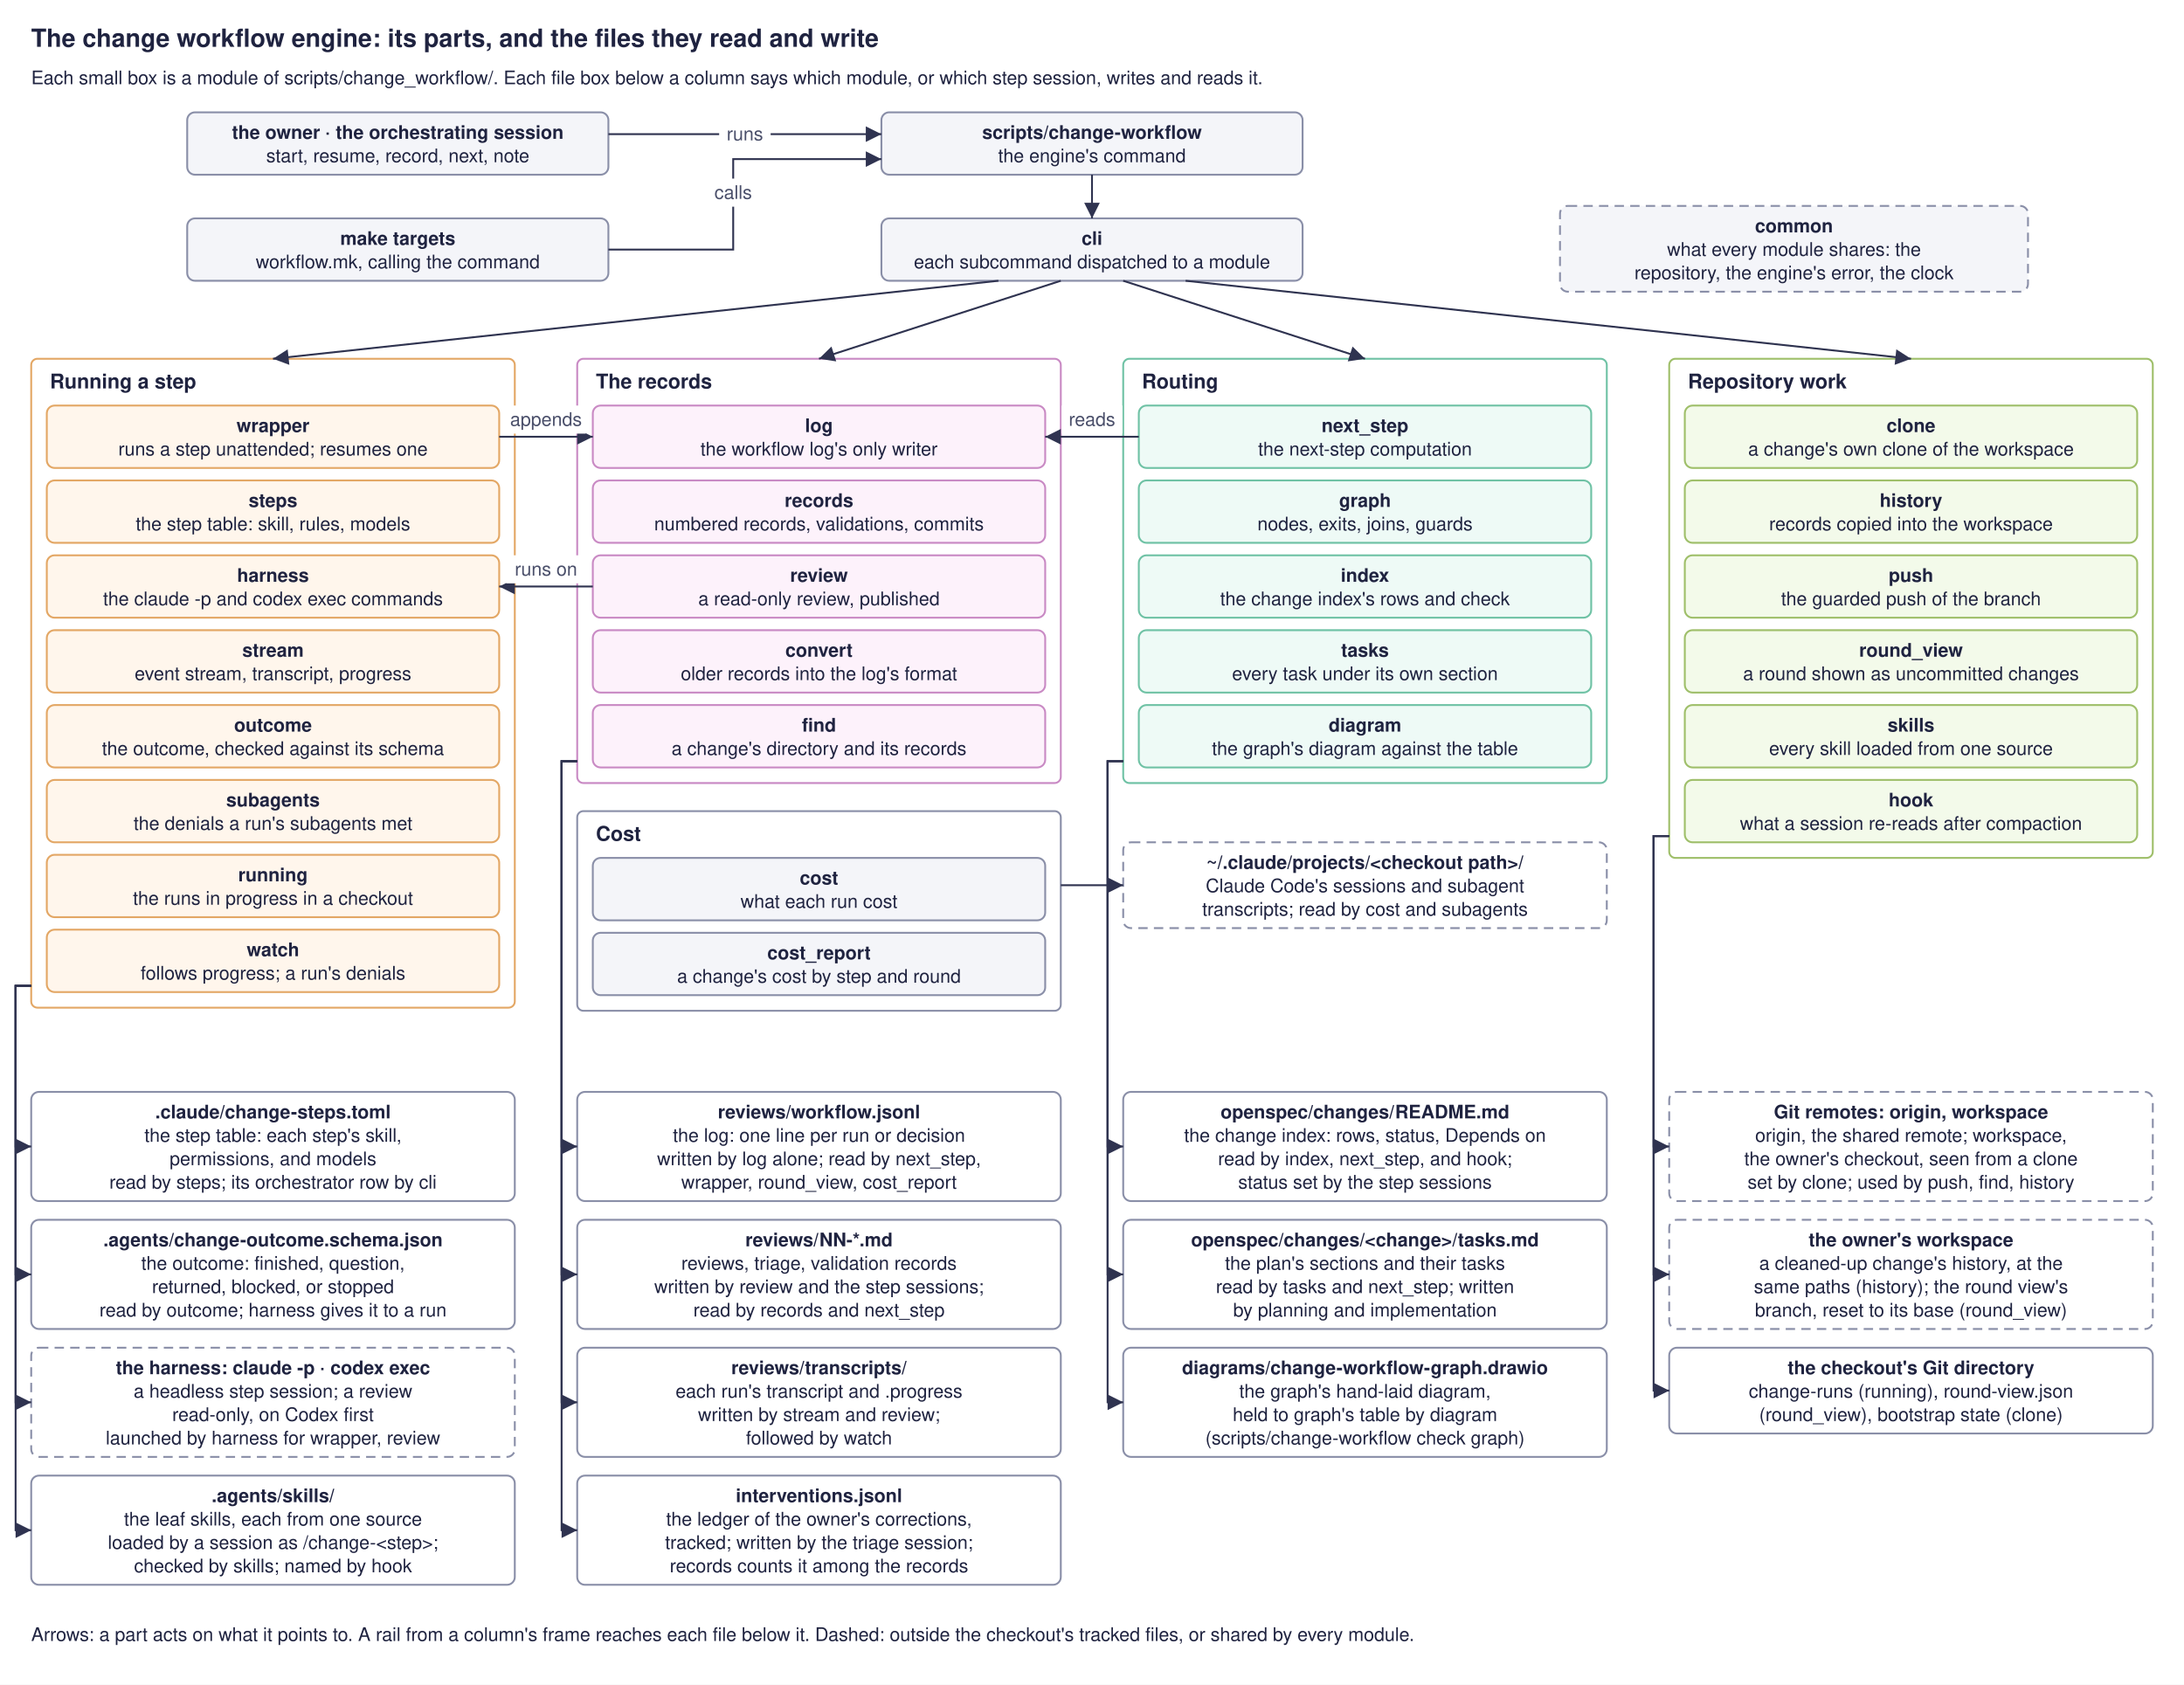
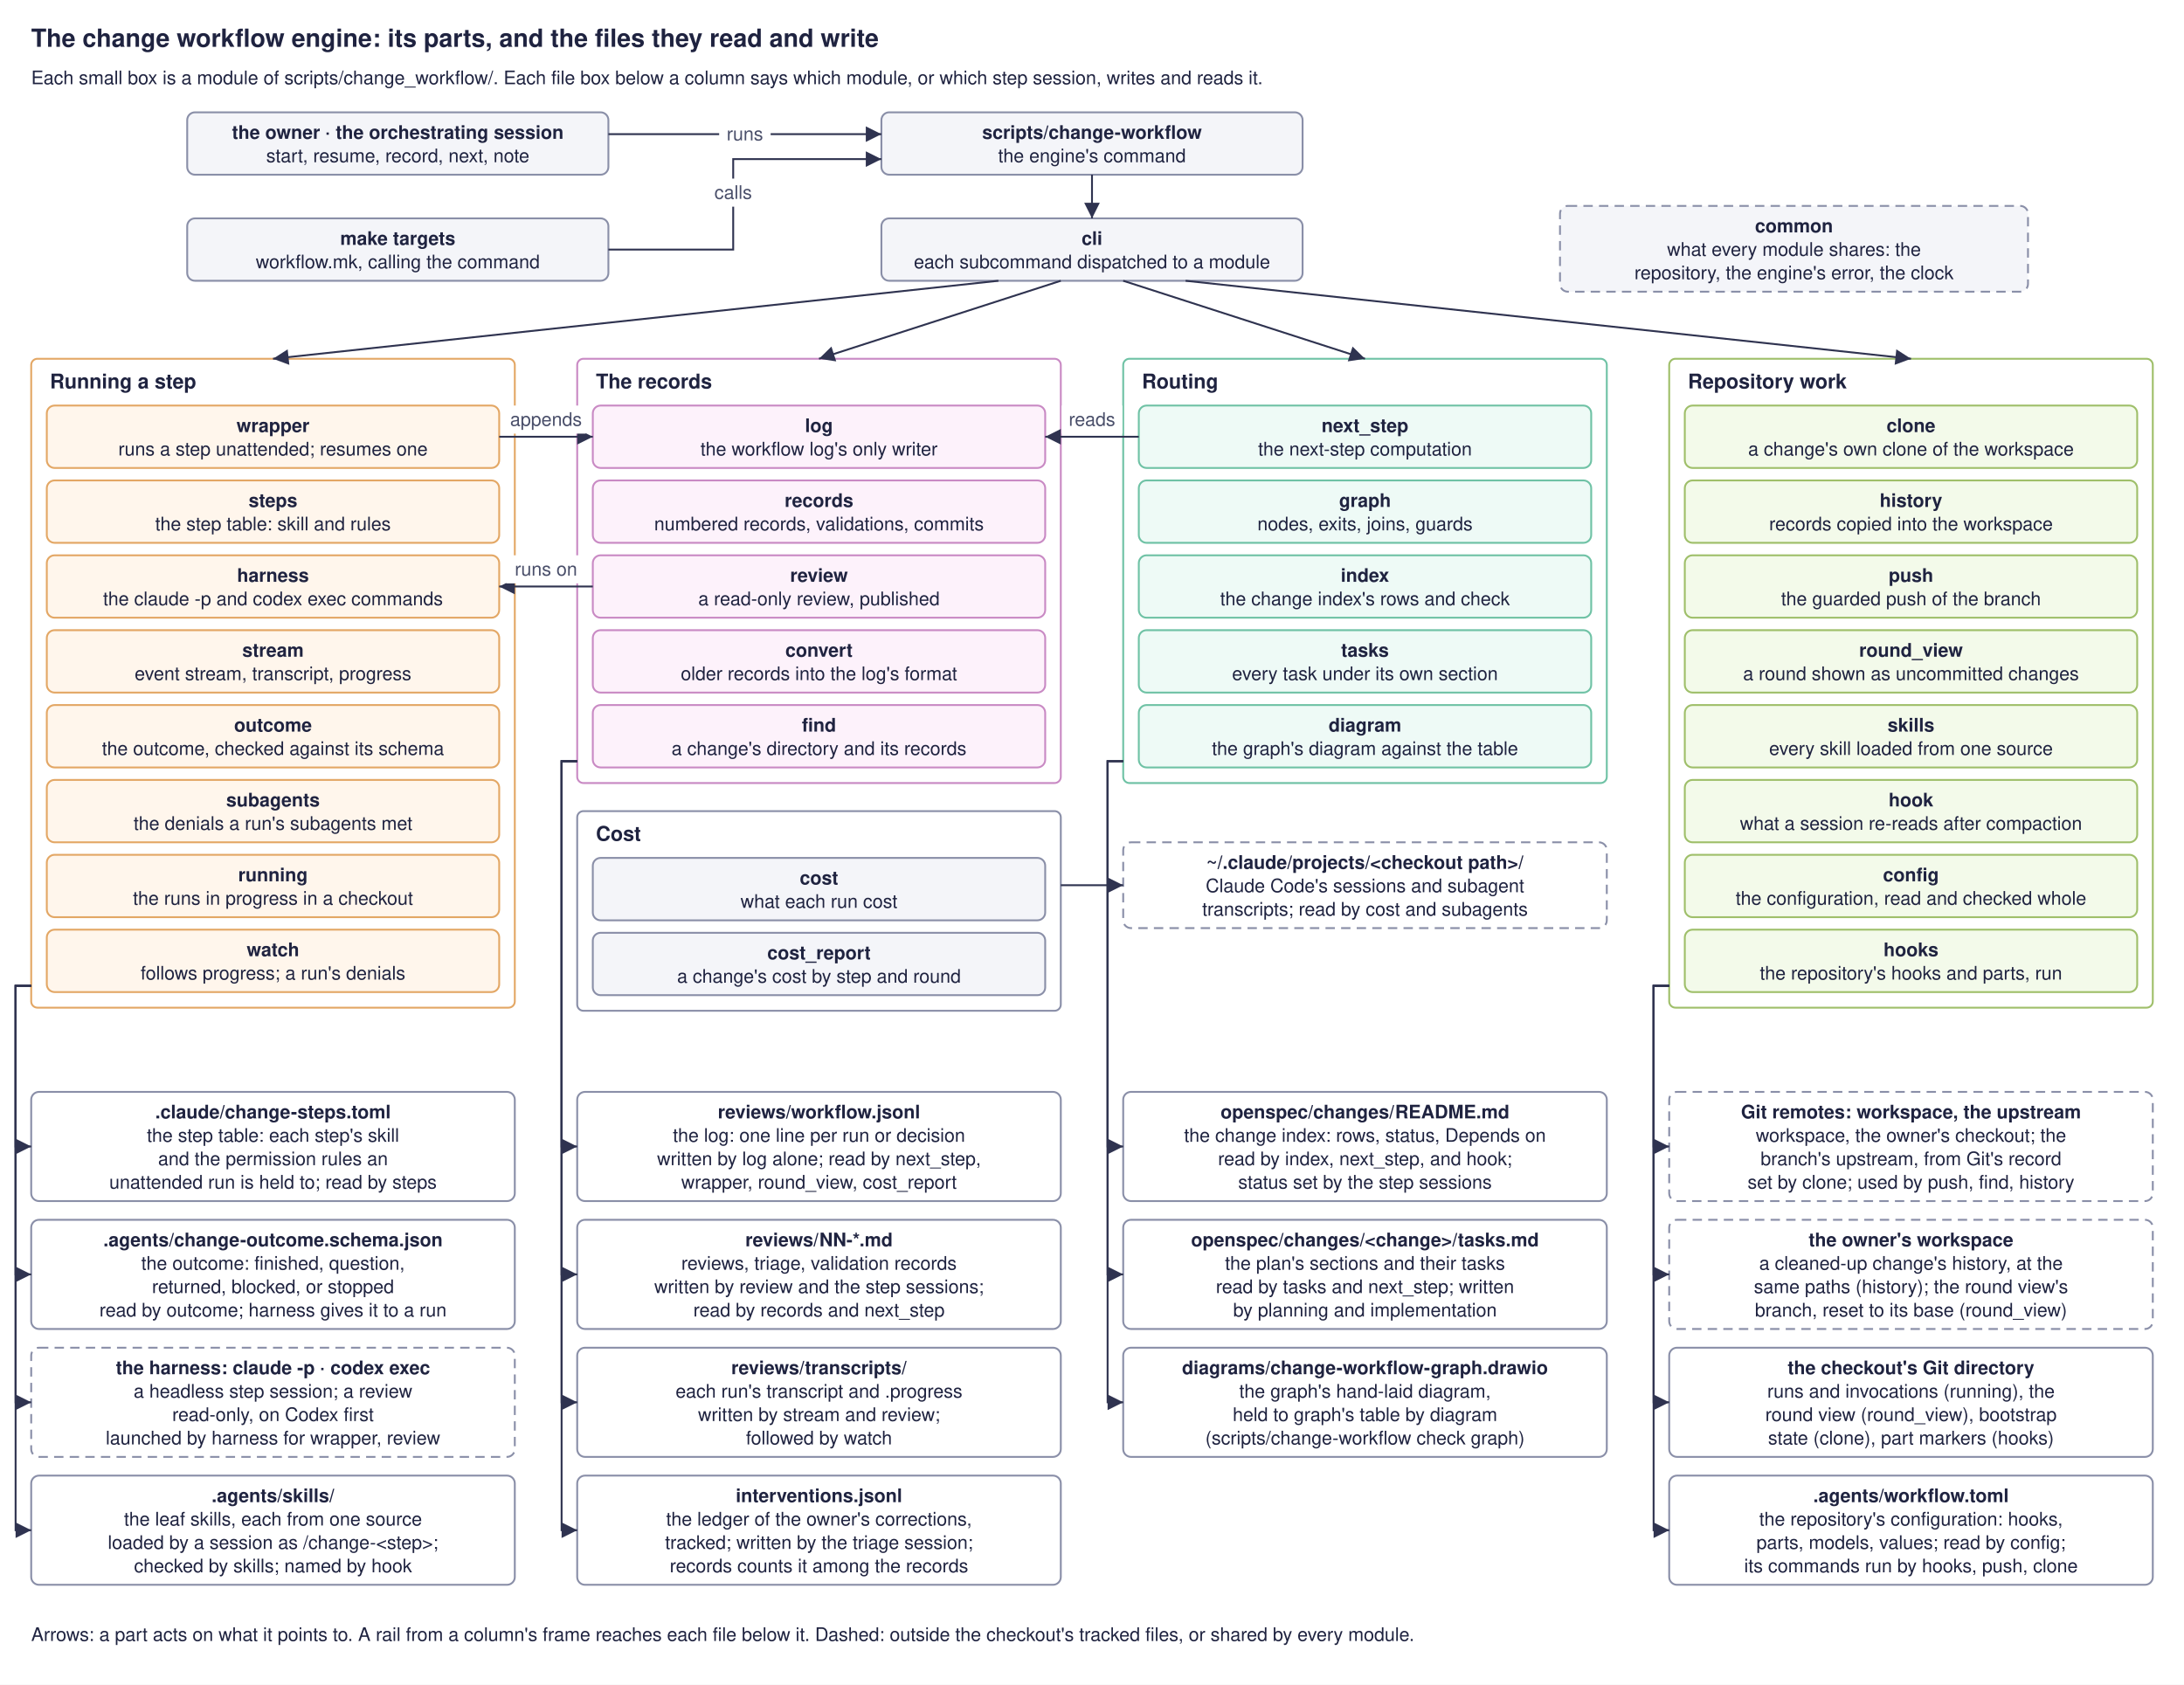
<svg xmlns="http://www.w3.org/2000/svg" width="1400" height="1080" viewBox="0 0 1400 1080">
  <defs>
    <marker id="arrow" viewBox="0 0 10 10" refX="10" refY="5" markerWidth="10" markerHeight="10" markerUnits="userSpaceOnUse" orient="auto-start-reverse">
      <path d="M0,0 L10,5 L0,10 z" fill="#2f3350" />
    </marker>
  </defs>
  <rect x="0" y="0" width="1400" height="1080" fill="#ffffff" />
  <g stroke-width="1.2">
    <rect x="120" y="72" width="270" height="40" rx="5" fill="#f4f5f9" stroke="#8a8fa8" />
    <rect x="120" y="140" width="270" height="40" rx="5" fill="#f4f5f9" stroke="#8a8fa8" />
    <rect x="565" y="72" width="270" height="40" rx="5" fill="#f4f5f9" stroke="#8a8fa8" />
    <rect x="565" y="140" width="270" height="40" rx="5" fill="#f4f5f9" stroke="#8a8fa8" />
    <rect x="1000" y="132" width="300" height="55" rx="5" fill="#f4f5f9" stroke="#8a8fa8" stroke-dasharray="6 4" />
    <rect x="20" y="230" width="310" height="416" rx="4" fill="#ffffff" stroke="#e3a765" />
    <rect x="30" y="260" width="290" height="40" rx="5" fill="#fff6ec" stroke="#e3a765" />
    <rect x="30" y="308" width="290" height="40" rx="5" fill="#fff6ec" stroke="#e3a765" />
    <rect x="30" y="356" width="290" height="40" rx="5" fill="#fff6ec" stroke="#e3a765" />
    <rect x="30" y="404" width="290" height="40" rx="5" fill="#fff6ec" stroke="#e3a765" />
    <rect x="30" y="452" width="290" height="40" rx="5" fill="#fff6ec" stroke="#e3a765" />
    <rect x="30" y="500" width="290" height="40" rx="5" fill="#fff6ec" stroke="#e3a765" />
    <rect x="30" y="548" width="290" height="40" rx="5" fill="#fff6ec" stroke="#e3a765" />
    <rect x="30" y="596" width="290" height="40" rx="5" fill="#fff6ec" stroke="#e3a765" />
    <rect x="370" y="230" width="310" height="272" rx="4" fill="#ffffff" stroke="#c98ac4" />
    <rect x="380" y="260" width="290" height="40" rx="5" fill="#fdf2fb" stroke="#c98ac4" />
    <rect x="380" y="308" width="290" height="40" rx="5" fill="#fdf2fb" stroke="#c98ac4" />
    <rect x="380" y="356" width="290" height="40" rx="5" fill="#fdf2fb" stroke="#c98ac4" />
    <rect x="380" y="404" width="290" height="40" rx="5" fill="#fdf2fb" stroke="#c98ac4" />
    <rect x="380" y="452" width="290" height="40" rx="5" fill="#fdf2fb" stroke="#c98ac4" />
    <rect x="370" y="520" width="310" height="128" rx="4" fill="#ffffff" stroke="#8a8fa8" />
    <rect x="380" y="550" width="290" height="40" rx="5" fill="#f4f5f9" stroke="#8a8fa8" />
    <rect x="380" y="598" width="290" height="40" rx="5" fill="#f4f5f9" stroke="#8a8fa8" />
    <rect x="720" y="230" width="310" height="272" rx="4" fill="#ffffff" stroke="#6fc2a5" />
    <rect x="730" y="260" width="290" height="40" rx="5" fill="#eefaf6" stroke="#6fc2a5" />
    <rect x="730" y="308" width="290" height="40" rx="5" fill="#eefaf6" stroke="#6fc2a5" />
    <rect x="730" y="356" width="290" height="40" rx="5" fill="#eefaf6" stroke="#6fc2a5" />
    <rect x="730" y="404" width="290" height="40" rx="5" fill="#eefaf6" stroke="#6fc2a5" />
    <rect x="730" y="452" width="290" height="40" rx="5" fill="#eefaf6" stroke="#6fc2a5" />
-     <rect x="1070" y="230" width="310" height="320" rx="4" fill="#ffffff" stroke="#9fbf6a" />
+     <rect x="1070" y="230" width="310" height="416" rx="4" fill="#ffffff" stroke="#9fbf6a" />
    <rect x="1080" y="260" width="290" height="40" rx="5" fill="#f3faea" stroke="#9fbf6a" />
    <rect x="1080" y="308" width="290" height="40" rx="5" fill="#f3faea" stroke="#9fbf6a" />
    <rect x="1080" y="356" width="290" height="40" rx="5" fill="#f3faea" stroke="#9fbf6a" />
    <rect x="1080" y="404" width="290" height="40" rx="5" fill="#f3faea" stroke="#9fbf6a" />
    <rect x="1080" y="452" width="290" height="40" rx="5" fill="#f3faea" stroke="#9fbf6a" />
    <rect x="1080" y="500" width="290" height="40" rx="5" fill="#f3faea" stroke="#9fbf6a" />
+     <rect x="1080" y="548" width="290" height="40" rx="5" fill="#f3faea" stroke="#9fbf6a" />
+     <rect x="1080" y="596" width="290" height="40" rx="5" fill="#f3faea" stroke="#9fbf6a" />
    <rect x="720" y="540" width="310" height="55" rx="5" fill="#ffffff" stroke="#8a8fa8" stroke-dasharray="6 4" />
    <rect x="20" y="700" width="310" height="70" rx="5" fill="#ffffff" stroke="#8a8fa8" />
    <rect x="20" y="782" width="310" height="70" rx="5" fill="#ffffff" stroke="#8a8fa8" />
    <rect x="20" y="864" width="310" height="70" rx="5" fill="#ffffff" stroke="#8a8fa8" stroke-dasharray="6 4" />
    <rect x="20" y="946" width="310" height="70" rx="5" fill="#ffffff" stroke="#8a8fa8" />
    <rect x="370" y="700" width="310" height="70" rx="5" fill="#ffffff" stroke="#8a8fa8" />
    <rect x="370" y="782" width="310" height="70" rx="5" fill="#ffffff" stroke="#8a8fa8" />
    <rect x="370" y="864" width="310" height="70" rx="5" fill="#ffffff" stroke="#8a8fa8" />
    <rect x="370" y="946" width="310" height="70" rx="5" fill="#ffffff" stroke="#8a8fa8" />
    <rect x="720" y="700" width="310" height="70" rx="5" fill="#ffffff" stroke="#8a8fa8" />
    <rect x="720" y="782" width="310" height="70" rx="5" fill="#ffffff" stroke="#8a8fa8" />
    <rect x="720" y="864" width="310" height="70" rx="5" fill="#ffffff" stroke="#8a8fa8" />
    <rect x="1070" y="700" width="310" height="70" rx="5" fill="#ffffff" stroke="#8a8fa8" stroke-dasharray="6 4" />
    <rect x="1070" y="782" width="310" height="70" rx="5" fill="#ffffff" stroke="#8a8fa8" stroke-dasharray="6 4" />
-     <rect x="1070" y="864" width="310" height="55" rx="5" fill="#ffffff" stroke="#8a8fa8" />
+     <rect x="1070" y="864" width="310" height="70" rx="5" fill="#ffffff" stroke="#8a8fa8" />
+     <rect x="1070" y="946" width="310" height="70" rx="5" fill="#ffffff" stroke="#8a8fa8" />
  </g>
  <g fill="none" stroke="#2f3350" stroke-width="1.2">
    <polyline points="390,86 565,86" marker-end="url(#arrow)" />
    <polyline points="390,160 470,160 470,102 565,102" marker-end="url(#arrow)" />
    <polyline points="700,112 700,140" marker-end="url(#arrow)" />
    <polyline points="640,180 175,230" marker-end="url(#arrow)" />
    <polyline points="680,180 525,230" marker-end="url(#arrow)" />
    <polyline points="720,180 875,230" marker-end="url(#arrow)" />
    <polyline points="760,180 1225,230" marker-end="url(#arrow)" />
    <polyline points="320,280 380,280" marker-end="url(#arrow)" />
    <polyline points="380,376 320,376" marker-end="url(#arrow)" />
    <polyline points="730,280 670,280" marker-end="url(#arrow)" />
    <polyline points="680,567.5 720,567.5" marker-end="url(#arrow)" />
    <polyline points="20,632 10,632 10,735 20,735" marker-end="url(#arrow)" />
    <polyline points="20,632 10,632 10,817 20,817" marker-end="url(#arrow)" />
    <polyline points="20,632 10,632 10,899 20,899" marker-end="url(#arrow)" />
    <polyline points="20,632 10,632 10,981 20,981" marker-end="url(#arrow)" />
    <polyline points="370,488 360,488 360,735 370,735" marker-end="url(#arrow)" />
    <polyline points="370,488 360,488 360,817 370,817" marker-end="url(#arrow)" />
    <polyline points="370,488 360,488 360,899 370,899" marker-end="url(#arrow)" />
    <polyline points="370,488 360,488 360,981 370,981" marker-end="url(#arrow)" />
    <polyline points="720,488 710,488 710,735 720,735" marker-end="url(#arrow)" />
    <polyline points="720,488 710,488 710,817 720,817" marker-end="url(#arrow)" />
    <polyline points="720,488 710,488 710,899 720,899" marker-end="url(#arrow)" />
-     <polyline points="1070,536 1060,536 1060,735 1070,735" marker-end="url(#arrow)" />
-     <polyline points="1070,536 1060,536 1060,817 1070,817" marker-end="url(#arrow)" />
-     <polyline points="1070,536 1060,536 1060,891.5 1070,891.5" marker-end="url(#arrow)" />
+     <polyline points="1070,632 1060,632 1060,735 1070,735" marker-end="url(#arrow)" />
+     <polyline points="1070,632 1060,632 1060,817 1070,817" marker-end="url(#arrow)" />
+     <polyline points="1070,632 1060,632 1060,899 1070,899" marker-end="url(#arrow)" />
+     <polyline points="1070,632 1060,632 1060,981 1070,981" marker-end="url(#arrow)" />
  </g>
  <g font-family="-apple-system, BlinkMacSystemFont, 'Segoe UI', Helvetica, Arial, sans-serif" fill="#1f2340">
    <text x="20" y="30" font-size="16" font-weight="bold">The change workflow engine: its parts, and the files they read and write</text>
    <text x="20" y="54" font-size="12">Each small box is a module of scripts/change_workflow/. Each file box below a column says which module, or which step session, writes and reads it.</text>
    <text x="20" y="1052" font-size="12">Arrows: a part acts on what it points to. A rail from a column's frame reaches each file below it. Dashed: outside the checkout's tracked files, or shared by every module.</text>
    <text x="32" y="249" font-size="13" font-weight="bold">Running a step</text>
    <text x="382" y="249" font-size="13" font-weight="bold">The records</text>
    <text x="382" y="539" font-size="13" font-weight="bold">Cost</text>
    <text x="732" y="249" font-size="13" font-weight="bold">Routing</text>
    <text x="1082" y="249" font-size="13" font-weight="bold">Repository work</text>
  </g>
  <g font-family="-apple-system, BlinkMacSystemFont, 'Segoe UI', Helvetica, Arial, sans-serif" font-size="12" fill="#1f2340" text-anchor="middle">
    <text x="255" y="89" font-weight="bold">the owner · the orchestrating session</text>
    <text x="255" y="104">start, resume, record, next, note</text>
    <text x="255" y="157" font-weight="bold">make targets</text>
    <text x="255" y="172">workflow.mk, calling the command</text>
    <text x="700" y="89" font-weight="bold">scripts/change-workflow</text>
    <text x="700" y="104">the engine's command</text>
    <text x="700" y="157" font-weight="bold">cli</text>
    <text x="700" y="172">each subcommand dispatched to a module</text>
    <text x="1150" y="149" font-weight="bold">common</text>
    <text x="1150" y="164">what every module shares: the</text>
    <text x="1150" y="179">repository, the engine's error, the clock</text>
    <text x="175" y="277" font-weight="bold">wrapper</text>
    <text x="175" y="292">runs a step unattended; resumes one</text>
    <text x="175" y="325" font-weight="bold">steps</text>
-     <text x="175" y="340">the step table: skill, rules, models</text>
+     <text x="175" y="340">the step table: skill and rules</text>
    <text x="175" y="373" font-weight="bold">harness</text>
    <text x="175" y="388">the claude -p and codex exec commands</text>
    <text x="175" y="421" font-weight="bold">stream</text>
    <text x="175" y="436">event stream, transcript, progress</text>
    <text x="175" y="469" font-weight="bold">outcome</text>
    <text x="175" y="484">the outcome, checked against its schema</text>
    <text x="175" y="517" font-weight="bold">subagents</text>
    <text x="175" y="532">the denials a run's subagents met</text>
    <text x="175" y="565" font-weight="bold">running</text>
    <text x="175" y="580">the runs in progress in a checkout</text>
    <text x="175" y="613" font-weight="bold">watch</text>
    <text x="175" y="628">follows progress; a run's denials</text>
    <text x="525" y="277" font-weight="bold">log</text>
    <text x="525" y="292">the workflow log's only writer</text>
    <text x="525" y="325" font-weight="bold">records</text>
    <text x="525" y="340">numbered records, validations, commits</text>
    <text x="525" y="373" font-weight="bold">review</text>
    <text x="525" y="388">a read-only review, published</text>
    <text x="525" y="421" font-weight="bold">convert</text>
    <text x="525" y="436">older records into the log's format</text>
    <text x="525" y="469" font-weight="bold">find</text>
    <text x="525" y="484">a change's directory and its records</text>
    <text x="525" y="567" font-weight="bold">cost</text>
    <text x="525" y="582">what each run cost</text>
    <text x="525" y="615" font-weight="bold">cost_report</text>
    <text x="525" y="630">a change's cost by step and round</text>
    <text x="875" y="277" font-weight="bold">next_step</text>
    <text x="875" y="292">the next-step computation</text>
    <text x="875" y="325" font-weight="bold">graph</text>
    <text x="875" y="340">nodes, exits, joins, guards</text>
    <text x="875" y="373" font-weight="bold">index</text>
    <text x="875" y="388">the change index's rows and check</text>
    <text x="875" y="421" font-weight="bold">tasks</text>
    <text x="875" y="436">every task under its own section</text>
    <text x="875" y="469" font-weight="bold">diagram</text>
    <text x="875" y="484">the graph's diagram against the table</text>
    <text x="1225" y="277" font-weight="bold">clone</text>
    <text x="1225" y="292">a change's own clone of the workspace</text>
    <text x="1225" y="325" font-weight="bold">history</text>
    <text x="1225" y="340">records copied into the workspace</text>
    <text x="1225" y="373" font-weight="bold">push</text>
    <text x="1225" y="388">the guarded push of the branch</text>
    <text x="1225" y="421" font-weight="bold">round_view</text>
    <text x="1225" y="436">a round shown as uncommitted changes</text>
    <text x="1225" y="469" font-weight="bold">skills</text>
    <text x="1225" y="484">every skill loaded from one source</text>
    <text x="1225" y="517" font-weight="bold">hook</text>
    <text x="1225" y="532">what a session re-reads after compaction</text>
+     <text x="1225" y="565" font-weight="bold">config</text>
+     <text x="1225" y="580">the configuration, read and checked whole</text>
+     <text x="1225" y="613" font-weight="bold">hooks</text>
+     <text x="1225" y="628">the repository's hooks and parts, run</text>
    <text x="875" y="557" font-weight="bold">~/.claude/projects/&lt;checkout path&gt;/</text>
    <text x="875" y="572">Claude Code's sessions and subagent</text>
    <text x="875" y="587">transcripts; read by cost and subagents</text>
    <text x="175" y="717" font-weight="bold">.claude/change-steps.toml</text>
-     <text x="175" y="732">the step table: each step's skill,</text>
-     <text x="175" y="747">permissions, and models</text>
-     <text x="175" y="762">read by steps; its orchestrator row by cli</text>
+     <text x="175" y="732">the step table: each step's skill</text>
+     <text x="175" y="747">and the permission rules an</text>
+     <text x="175" y="762">unattended run is held to; read by steps</text>
    <text x="175" y="799" font-weight="bold">.agents/change-outcome.schema.json</text>
    <text x="175" y="814">the outcome: finished, question,</text>
    <text x="175" y="829">returned, blocked, or stopped</text>
    <text x="175" y="844">read by outcome; harness gives it to a run</text>
    <text x="175" y="881" font-weight="bold">the harness: claude -p · codex exec</text>
    <text x="175" y="896">a headless step session; a review</text>
    <text x="175" y="911">read-only, on Codex first</text>
    <text x="175" y="926">launched by harness for wrapper, review</text>
    <text x="175" y="963" font-weight="bold">.agents/skills/</text>
    <text x="175" y="978">the leaf skills, each from one source</text>
    <text x="175" y="993">loaded by a session as /change-&lt;step&gt;;</text>
    <text x="175" y="1008">checked by skills; named by hook</text>
    <text x="525" y="717" font-weight="bold">reviews/workflow.jsonl</text>
    <text x="525" y="732">the log: one line per run or decision</text>
    <text x="525" y="747">written by log alone; read by next_step,</text>
    <text x="525" y="762">wrapper, round_view, cost_report</text>
    <text x="525" y="799" font-weight="bold">reviews/NN-*.md</text>
    <text x="525" y="814">reviews, triage, validation records</text>
    <text x="525" y="829">written by review and the step sessions;</text>
    <text x="525" y="844">read by records and next_step</text>
    <text x="525" y="881" font-weight="bold">reviews/transcripts/</text>
    <text x="525" y="896">each run's transcript and .progress</text>
    <text x="525" y="911">written by stream and review;</text>
    <text x="525" y="926">followed by watch</text>
    <text x="525" y="963" font-weight="bold">interventions.jsonl</text>
    <text x="525" y="978">the ledger of the owner's corrections,</text>
    <text x="525" y="993">tracked; written by the triage session;</text>
    <text x="525" y="1008">records counts it among the records</text>
    <text x="875" y="717" font-weight="bold">openspec/changes/README.md</text>
    <text x="875" y="732">the change index: rows, status, Depends on</text>
    <text x="875" y="747">read by index, next_step, and hook;</text>
    <text x="875" y="762">status set by the step sessions</text>
    <text x="875" y="799" font-weight="bold">openspec/changes/&lt;change&gt;/tasks.md</text>
    <text x="875" y="814">the plan's sections and their tasks</text>
    <text x="875" y="829">read by tasks and next_step; written</text>
    <text x="875" y="844">by planning and implementation</text>
    <text x="875" y="881" font-weight="bold">diagrams/change-workflow-graph.drawio</text>
    <text x="875" y="896">the graph's hand-laid diagram,</text>
    <text x="875" y="911">held to graph's table by diagram</text>
    <text x="875" y="926">(scripts/change-workflow check graph)</text>
-     <text x="1225" y="717" font-weight="bold">Git remotes: origin, workspace</text>
-     <text x="1225" y="732">origin, the shared remote; workspace,</text>
-     <text x="1225" y="747">the owner's checkout, seen from a clone</text>
+     <text x="1225" y="717" font-weight="bold">Git remotes: workspace, the upstream</text>
+     <text x="1225" y="732">workspace, the owner's checkout; the</text>
+     <text x="1225" y="747">branch's upstream, from Git's record</text>
    <text x="1225" y="762">set by clone; used by push, find, history</text>
    <text x="1225" y="799" font-weight="bold">the owner's workspace</text>
    <text x="1225" y="814">a cleaned-up change's history, at the</text>
    <text x="1225" y="829">same paths (history); the round view's</text>
    <text x="1225" y="844">branch, reset to its base (round_view)</text>
    <text x="1225" y="881" font-weight="bold">the checkout's Git directory</text>
-     <text x="1225" y="896">change-runs (running), round-view.json</text>
-     <text x="1225" y="911">(round_view), bootstrap state (clone)</text>
+     <text x="1225" y="896">runs and invocations (running), the</text>
+     <text x="1225" y="911">round view (round_view), bootstrap</text>
+     <text x="1225" y="926">state (clone), part markers (hooks)</text>
+     <text x="1225" y="963" font-weight="bold">.agents/workflow.toml</text>
+     <text x="1225" y="978">the repository's configuration: hooks,</text>
+     <text x="1225" y="993">parts, models, values; read by config;</text>
+     <text x="1225" y="1008">its commands run by hooks, push, clone</text>
  </g>
  <g font-family="-apple-system, BlinkMacSystemFont, 'Segoe UI', Helvetica, Arial, sans-serif" font-size="12" fill="#4a4f6a" text-anchor="middle">
    <rect x="461" y="77" width="33" height="18" fill="#ffffff" />
    <text x="477.5" y="90">runs</text>
    <rect x="453" y="114.5" width="34" height="18" fill="#ffffff" />
    <text x="470" y="127.5">calls</text>
    <rect x="324.5" y="260" width="51" height="18" fill="#ffffff" />
    <text x="350" y="273">appends</text>
    <rect x="324.5" y="356" width="51" height="18" fill="#ffffff" />
    <text x="350" y="369">runs on</text>
    <rect x="680.5" y="260" width="39" height="18" fill="#ffffff" />
    <text x="700" y="273">reads</text>
  </g>
</svg>
